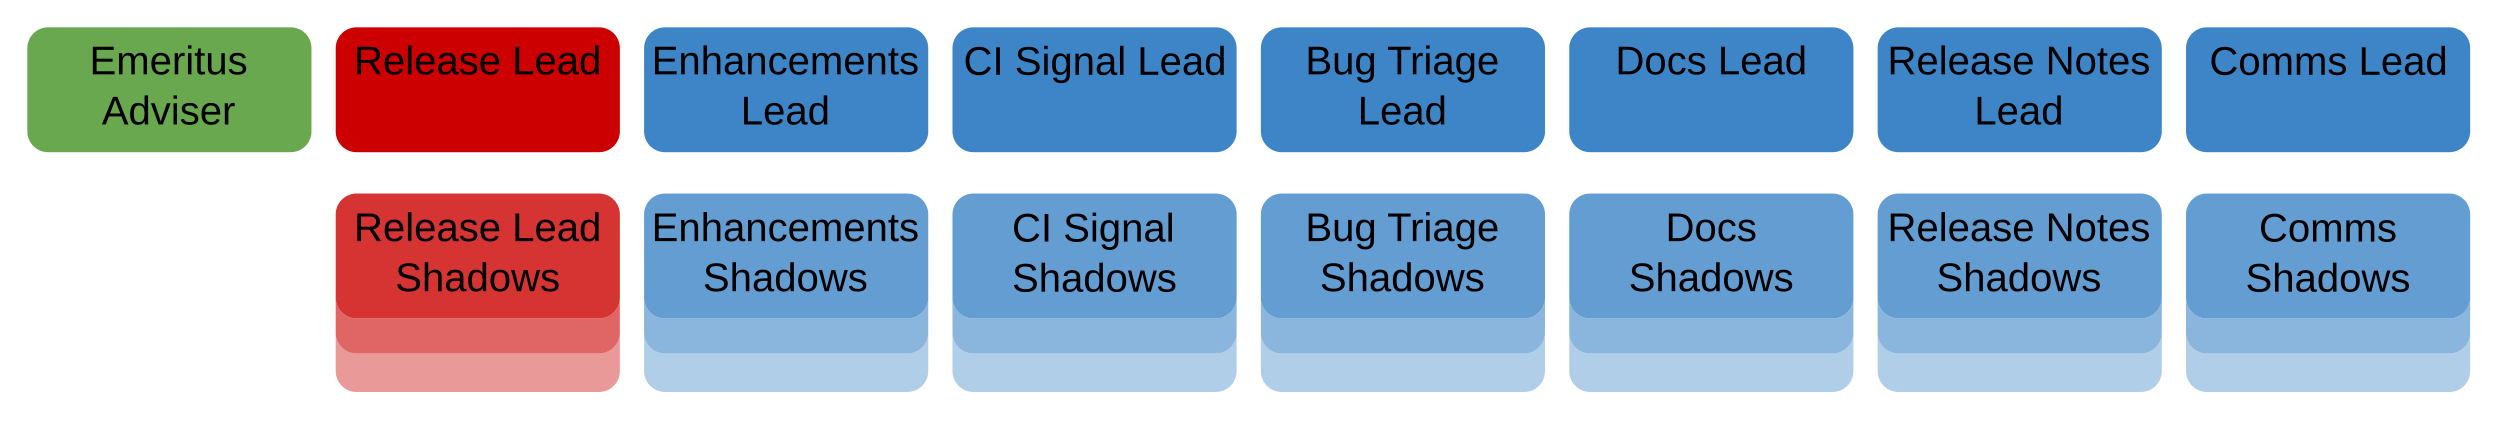
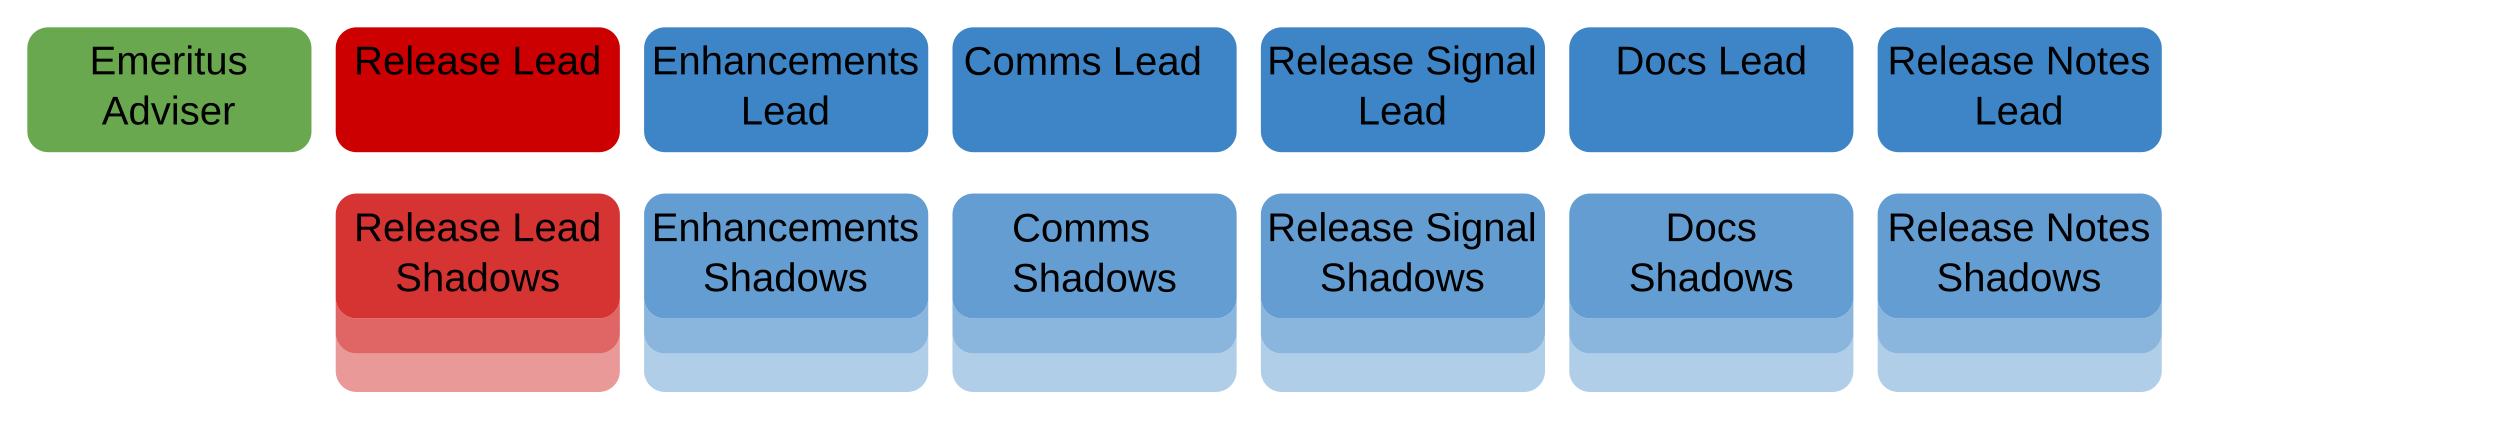
- <svg xmlns="http://www.w3.org/2000/svg" width="100%" height="100%" viewBox="0 0 915 154" version="1.1" xml:space="preserve" style="fill-rule:evenodd;clip-rule:evenodd;stroke-linejoin:round;stroke-miterlimit:2;">
+ <svg xmlns="http://www.w3.org/2000/svg" width="100%" height="100%" viewBox="0 0 915 154" version="1.1" style="fill-rule:evenodd;clip-rule:evenodd;stroke-linejoin:round;stroke-miterlimit:2;">
  <g id="layer3" transform="matrix(1,0,0,1,-28.4387,-187.296)">
    <g id="Shadows">
      <g id="shadowN" transform="matrix(1,0,0,1,28.4387,187.296)">
        <path d="M122.868,108.924C122.868,113.13 126.278,116.541 130.485,116.541L219.251,116.541C223.458,116.541 226.868,113.13 226.868,108.924L226.868,121.75C226.868,125.957 223.458,129.367 219.251,129.367L130.485,129.367C126.278,129.367 122.868,125.957 122.868,121.75L122.868,108.924Z" style="fill:rgb(204,0,0);fill-opacity:0.6;" />
      </g>
      <g id="shadow2" transform="matrix(1,0,0,1,28.4387,187.296)">
        <path d="M122.868,121.75C122.868,125.957 126.278,129.367 130.485,129.367L219.251,129.367C223.458,129.367 226.868,125.957 226.868,121.75L226.868,135.845C226.868,140.052 223.458,143.462 219.251,143.462L130.485,143.462C126.278,143.462 122.868,140.052 122.868,135.845L122.868,121.75Z" style="fill:rgb(204,0,0);fill-opacity:0.4;" />
      </g>
      <path id="shadow1" d="M151.307,265.753C151.307,261.546 154.717,258.136 158.924,258.136L247.69,258.136C249.71,258.136 251.647,258.939 253.076,260.367C254.504,261.796 255.307,263.733 255.307,265.753L255.307,296.22C255.307,300.427 251.896,303.837 247.69,303.837L158.924,303.837C154.717,303.837 151.307,300.427 151.307,296.22L151.307,265.753Z" style="fill:rgb(204,0,0);fill-opacity:0.8;" />
    </g>
    <g id="Shadows1" transform="matrix(1,0,0,1,112.87,0)">
      <g id="shadowN1" transform="matrix(1,0,0,1,28.4387,187.296)">
        <path d="M122.868,108.924C122.868,113.13 126.278,116.541 130.485,116.541L219.251,116.541C223.458,116.541 226.868,113.13 226.868,108.924L226.868,121.75C226.868,125.957 223.458,129.367 219.251,129.367L130.485,129.367C126.278,129.367 122.868,125.957 122.868,121.75L122.868,108.924Z" style="fill:rgb(61,133,198);fill-opacity:0.6;" />
      </g>
      <g id="shadow21" transform="matrix(1,0,0,1,28.4387,187.296)">
        <path d="M122.868,121.75C122.868,125.957 126.278,129.367 130.485,129.367L219.251,129.367C223.458,129.367 226.868,125.957 226.868,121.75L226.868,135.845C226.868,140.052 223.458,143.462 219.251,143.462L130.485,143.462C126.278,143.462 122.868,140.052 122.868,135.845L122.868,121.75Z" style="fill:rgb(61,133,198);fill-opacity:0.4;" />
      </g>
      <path id="shadow11" d="M151.307,265.753C151.307,261.546 154.717,258.136 158.924,258.136L247.69,258.136C249.71,258.136 251.647,258.939 253.076,260.367C254.504,261.796 255.307,263.733 255.307,265.753L255.307,296.22C255.307,300.427 251.896,303.837 247.69,303.837L158.924,303.837C154.717,303.837 151.307,300.427 151.307,296.22L151.307,265.753Z" style="fill:rgb(61,133,198);fill-opacity:0.8;" />
    </g>
    <g id="Shadows2" transform="matrix(1,0,0,1,225.74,0)">
      <g id="shadowN2" transform="matrix(1,0,0,1,28.4387,187.296)">
        <path d="M122.868,108.924C122.868,113.13 126.278,116.541 130.485,116.541L219.251,116.541C223.458,116.541 226.868,113.13 226.868,108.924L226.868,121.75C226.868,125.957 223.458,129.367 219.251,129.367L130.485,129.367C126.278,129.367 122.868,125.957 122.868,121.75L122.868,108.924Z" style="fill:rgb(61,133,198);fill-opacity:0.6;" />
      </g>
      <g id="shadow22" transform="matrix(1,0,0,1,28.4387,187.296)">
        <path d="M122.868,121.75C122.868,125.957 126.278,129.367 130.485,129.367L219.251,129.367C223.458,129.367 226.868,125.957 226.868,121.75L226.868,135.845C226.868,140.052 223.458,143.462 219.251,143.462L130.485,143.462C126.278,143.462 122.868,140.052 122.868,135.845L122.868,121.75Z" style="fill:rgb(61,133,198);fill-opacity:0.4;" />
      </g>
      <path id="shadow12" d="M151.307,265.753C151.307,261.546 154.717,258.136 158.924,258.136L247.69,258.136C249.71,258.136 251.647,258.939 253.076,260.367C254.504,261.796 255.307,263.733 255.307,265.753L255.307,296.22C255.307,300.427 251.896,303.837 247.69,303.837L158.924,303.837C154.717,303.837 151.307,300.427 151.307,296.22L151.307,265.753Z" style="fill:rgb(61,133,198);fill-opacity:0.8;" />
    </g>
    <g id="Shadows3" transform="matrix(1,0,0,1,338.609,0)">
      <g id="shadowN3" transform="matrix(1,0,0,1,28.4387,187.296)">
        <path d="M122.868,108.924C122.868,113.13 126.278,116.541 130.485,116.541L219.251,116.541C223.458,116.541 226.868,113.13 226.868,108.924L226.868,121.75C226.868,125.957 223.458,129.367 219.251,129.367L130.485,129.367C126.278,129.367 122.868,125.957 122.868,121.75L122.868,108.924Z" style="fill:rgb(61,133,198);fill-opacity:0.6;" />
      </g>
      <g id="shadow23" transform="matrix(1,0,0,1,28.4387,187.296)">
        <path d="M122.868,121.75C122.868,125.957 126.278,129.367 130.485,129.367L219.251,129.367C223.458,129.367 226.868,125.957 226.868,121.75L226.868,135.845C226.868,140.052 223.458,143.462 219.251,143.462L130.485,143.462C126.278,143.462 122.868,140.052 122.868,135.845L122.868,121.75Z" style="fill:rgb(61,133,198);fill-opacity:0.4;" />
      </g>
      <path id="shadow13" d="M151.307,265.753C151.307,261.546 154.717,258.136 158.924,258.136L247.69,258.136C249.71,258.136 251.647,258.939 253.076,260.367C254.504,261.796 255.307,263.733 255.307,265.753L255.307,296.22C255.307,300.427 251.896,303.837 247.69,303.837L158.924,303.837C154.717,303.837 151.307,300.427 151.307,296.22L151.307,265.753Z" style="fill:rgb(61,133,198);fill-opacity:0.8;" />
    </g>
    <g id="Shadows4" transform="matrix(1,0,0,1,451.478,0)">
      <g id="shadowN4" transform="matrix(1,0,0,1,28.4387,187.296)">
        <path d="M122.868,108.924C122.868,113.13 126.278,116.541 130.485,116.541L219.251,116.541C223.458,116.541 226.868,113.13 226.868,108.924L226.868,121.75C226.868,125.957 223.458,129.367 219.251,129.367L130.485,129.367C126.278,129.367 122.868,125.957 122.868,121.75L122.868,108.924Z" style="fill:rgb(61,133,198);fill-opacity:0.6;" />
      </g>
      <g id="shadow24" transform="matrix(1,0,0,1,28.4387,187.296)">
        <path d="M122.868,121.75C122.868,125.957 126.278,129.367 130.485,129.367L219.251,129.367C223.458,129.367 226.868,125.957 226.868,121.75L226.868,135.845C226.868,140.052 223.458,143.462 219.251,143.462L130.485,143.462C126.278,143.462 122.868,140.052 122.868,135.845L122.868,121.75Z" style="fill:rgb(61,133,198);fill-opacity:0.4;" />
      </g>
      <path id="shadow14" d="M151.307,265.753C151.307,261.546 154.717,258.136 158.924,258.136L247.69,258.136C249.71,258.136 251.647,258.939 253.076,260.367C254.504,261.796 255.307,263.733 255.307,265.753L255.307,296.22C255.307,300.427 251.896,303.837 247.69,303.837L158.924,303.837C154.717,303.837 151.307,300.427 151.307,296.22L151.307,265.753Z" style="fill:rgb(61,133,198);fill-opacity:0.8;" />
    </g>
    <g id="Shadows5" transform="matrix(1,0,0,1,564.347,0)">
      <g id="shadowN5" transform="matrix(1,0,0,1,28.4387,187.296)">
        <path d="M122.868,108.924C122.868,113.13 126.278,116.541 130.485,116.541L219.251,116.541C223.458,116.541 226.868,113.13 226.868,108.924L226.868,121.75C226.868,125.957 223.458,129.367 219.251,129.367L130.485,129.367C126.278,129.367 122.868,125.957 122.868,121.75L122.868,108.924Z" style="fill:rgb(61,133,198);fill-opacity:0.6;" />
      </g>
      <g id="shadow25" transform="matrix(1,0,0,1,28.4387,187.296)">
        <path d="M122.868,121.75C122.868,125.957 126.278,129.367 130.485,129.367L219.251,129.367C223.458,129.367 226.868,125.957 226.868,121.75L226.868,135.845C226.868,140.052 223.458,143.462 219.251,143.462L130.485,143.462C126.278,143.462 122.868,140.052 122.868,135.845L122.868,121.75Z" style="fill:rgb(61,133,198);fill-opacity:0.4;" />
      </g>
      <path id="shadow15" d="M151.307,265.753C151.307,261.546 154.717,258.136 158.924,258.136L247.69,258.136C249.71,258.136 251.647,258.939 253.076,260.367C254.504,261.796 255.307,263.733 255.307,265.753L255.307,296.22C255.307,300.427 251.896,303.837 247.69,303.837L158.924,303.837C154.717,303.837 151.307,300.427 151.307,296.22L151.307,265.753Z" style="fill:rgb(61,133,198);fill-opacity:0.8;" />
    </g>
-     <g id="Shadows6" transform="matrix(1,0,0,1,677.216,0)">
-       <g id="shadowN6" transform="matrix(1,0,0,1,28.4387,187.296)">
-         <path d="M122.868,108.924C122.868,113.13 126.278,116.541 130.485,116.541L219.251,116.541C223.458,116.541 226.868,113.13 226.868,108.924L226.868,121.75C226.868,125.957 223.458,129.367 219.251,129.367L130.485,129.367C126.278,129.367 122.868,125.957 122.868,121.75L122.868,108.924Z" style="fill:rgb(61,133,198);fill-opacity:0.6;" />
-       </g>
-       <g id="shadow26" transform="matrix(1,0,0,1,28.4387,187.296)">
-         <path d="M122.868,121.75C122.868,125.957 126.278,129.367 130.485,129.367L219.251,129.367C223.458,129.367 226.868,125.957 226.868,121.75L226.868,135.845C226.868,140.052 223.458,143.462 219.251,143.462L130.485,143.462C126.278,143.462 122.868,140.052 122.868,135.845L122.868,121.75Z" style="fill:rgb(61,133,198);fill-opacity:0.4;" />
-       </g>
-       <path id="shadow16" d="M151.307,265.753C151.307,261.546 154.717,258.136 158.924,258.136L247.69,258.136C249.71,258.136 251.647,258.939 253.076,260.367C254.504,261.796 255.307,263.733 255.307,265.753L255.307,296.22C255.307,300.427 251.896,303.837 247.69,303.837L158.924,303.837C154.717,303.837 151.307,300.427 151.307,296.22L151.307,265.753Z" style="fill:rgb(61,133,198);fill-opacity:0.8;" />
-     </g>
    <path id="path71" d="M264.177,204.913C264.177,200.706 267.587,197.296 271.794,197.296L360.56,197.296C362.58,197.296 364.518,198.099 365.946,199.527C367.374,200.956 368.177,202.893 368.177,204.913L368.177,235.38C368.177,239.587 364.767,242.997 360.56,242.997L271.794,242.997C267.587,242.997 264.177,239.587 264.177,235.38L264.177,204.913Z" style="fill:rgb(61,133,198);" />
    <path id="path79" d="M151.307,204.913C151.307,200.706 154.717,197.296 158.924,197.296L247.69,197.296C249.71,197.296 251.647,198.099 253.076,199.527C254.504,200.956 255.307,202.893 255.307,204.913L255.307,235.38C255.307,239.587 251.896,242.997 247.69,242.997L158.924,242.997C154.717,242.997 151.307,239.587 151.307,235.38L151.307,204.913Z" style="fill:rgb(204,0,0);" />
    <g id="path93" transform="matrix(1,0,0,1,-5e-06,0)">
      <path d="M377.047,204.913C377.047,200.706 380.457,197.296 384.664,197.296L473.43,197.296C475.45,197.296 477.387,198.099 478.816,199.527C480.244,200.956 481.047,202.893 481.047,204.913L481.047,235.38C481.047,239.587 477.636,242.997 473.43,242.997L384.664,242.997C380.457,242.997 377.047,239.587 377.047,235.38L377.047,204.913Z" style="fill:rgb(61,133,198);" />
    </g>
    <g id="path99" transform="matrix(1,0,0,1,5e-06,0)">
      <path d="M489.916,204.913C489.916,200.706 493.326,197.296 497.533,197.296L586.299,197.296C588.319,197.296 590.256,198.099 591.685,199.527C593.113,200.956 593.916,202.893 593.916,204.913L593.916,235.38C593.916,239.587 590.505,242.997 586.299,242.997L497.533,242.997C493.326,242.997 489.916,239.587 489.916,235.38L489.916,204.913Z" style="fill:rgb(61,133,198);" />
    </g>
    <path id="path107" d="M602.785,204.913C602.785,200.706 606.195,197.296 610.402,197.296L699.168,197.296C701.188,197.296 703.125,198.099 704.554,199.527C705.982,200.956 706.785,202.893 706.785,204.913L706.785,235.38C706.785,239.587 703.375,242.997 699.168,242.997L610.402,242.997C606.195,242.997 602.785,239.587 602.785,235.38L602.785,204.913Z" style="fill:rgb(61,133,198);" />
    <path id="path113" d="M715.654,204.913C715.654,200.706 719.064,197.296 723.271,197.296L812.037,197.296C814.057,197.296 815.994,198.099 817.423,199.527C818.851,200.956 819.654,202.893 819.654,204.913L819.654,235.38C819.654,239.587 816.244,242.997 812.037,242.997L723.271,242.997C719.064,242.997 715.654,239.587 715.654,235.38L715.654,204.913Z" style="fill:rgb(61,133,198);" />
-     <path id="path121" d="M828.523,204.913C828.523,200.706 831.933,197.296 836.14,197.296L924.906,197.296C926.926,197.296 928.863,198.099 930.292,199.527C931.72,200.956 932.523,202.893 932.523,204.913L932.523,235.38C932.523,239.587 929.113,242.997 924.906,242.997L836.14,242.997C831.933,242.997 828.523,239.587 828.523,235.38L828.523,204.913Z" style="fill:rgb(61,133,198);" />
    <path id="path173" d="M38.439,204.913C38.439,200.706 41.849,197.296 46.056,197.296L134.822,197.296C136.842,197.296 138.779,198.099 140.208,199.527C141.636,200.956 142.439,202.893 142.439,204.913L142.439,235.38C142.439,239.587 139.028,242.997 134.822,242.997L46.056,242.997C41.849,242.997 38.439,239.587 38.439,235.38L38.439,204.913Z" style="fill:rgb(106,168,79);" />
    <g>
      <g id="text205" transform="matrix(1,0,0,1,4.13823,-6.12879)">
        <g transform="matrix(1,0,0,1,86.0032,220.635)">
-           <text x="-28.932px" y="0px" style="font-family:'ArialMT', 'Arial', sans-serif;font-size:14.667px;">Emeritus</text>
+           <text x="-28.932px" y="0px" style="font-family: ArialMT, Arial, sans-serif; font-size: 14.667px; white-space: pre;">Emeritus</text>
        </g>
        <g transform="matrix(1,0,0,1,86.0032,238.969)">
-           <text x="-24.453px" y="0px" style="font-family:'ArialMT', 'Arial', sans-serif;font-size:14.667px;">Adviser</text>
+           <text x="-24.453px" y="0px" style="font-family: ArialMT, Arial, sans-serif; font-size: 14.667px; white-space: pre;">Adviser</text>
        </g>
      </g>
      <g transform="matrix(1,0,0,1,203.26,214.506)">
        <g id="text205-2">
-           <text x="-45.257px" y="0px" style="font-family:'ArialMT', 'Arial', sans-serif;font-size:14.667px;">Release Lead</text>
+           <text x="-45.257px" y="0px" style="font-family: ArialMT, Arial, sans-serif; font-size: 14.667px; white-space: pre;">Release Lead</text>
        </g>
      </g>
      <g id="text205-2-1" transform="matrix(1,0,0,1,88.4678,54.9094)">
        <g transform="matrix(1,0,0,1,114.792,220.635)">
-           <text x="-45.257px" y="0px" style="font-family:'ArialMT', 'Arial', sans-serif;font-size:14.667px;">Release Lead</text>
+           <text x="-45.257px" y="0px" style="font-family: ArialMT, Arial, sans-serif; font-size: 14.667px; white-space: pre;">Release Lead</text>
        </g>
        <g transform="matrix(1,0,0,1,114.792,238.969)">
-           <text x="-30.168px" y="0px" style="font-family:'ArialMT', 'Arial', sans-serif;font-size:14.667px;">Shadows</text>
+           <text x="-30.168px" y="0px" style="font-family: ArialMT, Arial, sans-serif; font-size: 14.667px; white-space: pre;">Shadows</text>
        </g>
      </g>
      <g id="text205-2-5" transform="matrix(1,0,0,1,201.088,-6.12879)">
        <g transform="matrix(1,0,0,1,114.792,220.635)">
-           <text x="-48.92px" y="0px" style="font-family:'ArialMT', 'Arial', sans-serif;font-size:14.667px;">Enhancements</text>
+           <text x="-48.92px" y="0px" style="font-family: ArialMT, Arial, sans-serif; font-size: 14.667px; white-space: pre;">Enhancements</text>
        </g>
        <g transform="matrix(1,0,0,1,114.792,238.969)">
-           <text x="-16.314px" y="0px" style="font-family:'ArialMT', 'Arial', sans-serif;font-size:14.667px;">Lead</text>
+           <text x="-16.314px" y="0px" style="font-family: ArialMT, Arial, sans-serif; font-size: 14.667px; white-space: pre;">Lead</text>
        </g>
      </g>
      <g id="text205-2-5-4" transform="matrix(1,0,0,1,201.088,54.9094)">
        <g transform="matrix(1,0,0,1,114.792,220.635)">
-           <text x="-48.92px" y="0px" style="font-family:'ArialMT', 'Arial', sans-serif;font-size:14.667px;">Enhancements</text>
+           <text x="-48.92px" y="0px" style="font-family: ArialMT, Arial, sans-serif; font-size: 14.667px; white-space: pre;">Enhancements</text>
        </g>
        <g transform="matrix(1,0,0,1,114.792,238.969)">
-           <text x="-30.168px" y="0px" style="font-family:'ArialMT', 'Arial', sans-serif;font-size:14.667px;">Shadows</text>
+           <text x="-30.168px" y="0px" style="font-family: ArialMT, Arial, sans-serif; font-size: 14.667px; white-space: pre;">Shadows</text>
        </g>
      </g>
      <g transform="matrix(1,0,0,1,381.104,214.685)">
        <g id="text205-2-5-8">
-           <text x="0px" y="0px" style="font-family:'ArialMT', 'Arial', sans-serif;font-size:14.667px;">CI Signal Lead</text>
+           <text x="0px" y="0px" style="font-family: ArialMT, Arial, sans-serif; font-size: 14.667px; white-space: pre;">Comms Lead</text>
        </g>
      </g>
      <g id="text205-2-5-8-3" transform="matrix(1,0,0,1,284.04,55.0885)">
        <g transform="matrix(1,0,0,1,114.792,220.635)">
-           <text x="0px" y="0px" style="font-family:'ArialMT', 'Arial', sans-serif;font-size:14.667px;">CI Signal</text>
+           <text x="0px" y="0px" style="font-family: ArialMT, Arial, sans-serif; font-size: 14.667px; white-space: pre;">Comms</text>
        </g>
        <g transform="matrix(1,0,0,1,114.792,238.969)">
-           <text x="0px" y="0px" style="font-family:'ArialMT', 'Arial', sans-serif;font-size:14.667px;">Shadows</text>
+           <text x="0px" y="0px" style="font-family: ArialMT, Arial, sans-serif; font-size: 14.667px; white-space: pre;">Shadows</text>
        </g>
      </g>
      <g id="text205-2-5-8-2" transform="matrix(1,0,0,1,391.921,-6.12879)">
        <g transform="matrix(1,0,0,1,149.762,220.635)">
-           <text x="-35.467px" y="0px" style="font-family:'ArialMT', 'Arial', sans-serif;font-size:14.667px;">Bug <tspan x="-5.561px 2.854px 7.738px " y="0px 0px 0px ">Tri</tspan>age</text>
+           <text x="-49.467px" y="0px" style="font-family: ArialMT, Arial, sans-serif; font-size: 14.667px; white-space: pre;">Release Signal</text>
        </g>
        <g transform="matrix(1,0,0,1,149.762,238.969)">
-           <text x="-16.314px" y="0px" style="font-family:'ArialMT', 'Arial', sans-serif;font-size:14.667px;">Lead</text>
+           <text x="-16.314px" y="0px" style="font-family: ArialMT, Arial, sans-serif; font-size: 14.667px; white-space: pre;">Lead</text>
        </g>
      </g>
      <g id="text205-2-5-8-2-3" transform="matrix(1,0,0,1,391.921,54.9094)">
        <g transform="matrix(1,0,0,1,149.762,220.635)">
-           <text x="-35.467px" y="0px" style="font-family:'ArialMT', 'Arial', sans-serif;font-size:14.667px;">Bug <tspan x="-5.561px 2.854px 7.738px " y="0px 0px 0px ">Tri</tspan>age</text>
+           <text x="-49.467px" y="0px" style="font-family: ArialMT, Arial, sans-serif; font-size: 14.667px; white-space: pre;">Release Signal</text>
        </g>
        <g transform="matrix(1,0,0,1,149.762,238.969)">
-           <text x="-30.168px" y="0px" style="font-family:'ArialMT', 'Arial', sans-serif;font-size:14.667px;">Shadows</text>
+           <text x="-30.168px" y="0px" style="font-family: ArialMT, Arial, sans-serif; font-size: 14.667px; white-space: pre;">Shadows</text>
        </g>
      </g>
      <g transform="matrix(1,0,0,1,654.749,214.506)">
        <g id="text205-2-5-8-2-2">
-           <text x="-35.059px" y="0px" style="font-family:'ArialMT', 'Arial', sans-serif;font-size:14.667px;">Docs Lead</text>
+           <text x="-35.059px" y="0px" style="font-family: ArialMT, Arial, sans-serif; font-size: 14.667px; white-space: pre;">Docs Lead</text>
        </g>
      </g>
      <g id="text205-2-5-8-2-2-5" transform="matrix(1,0,0,1,504.976,54.9094)">
        <g transform="matrix(1,0,0,1,149.762,220.635)">
-           <text x="-16.708px" y="0px" style="font-family:'ArialMT', 'Arial', sans-serif;font-size:14.667px;">Docs</text>
+           <text x="-16.708px" y="0px" style="font-family: ArialMT, Arial, sans-serif; font-size: 14.667px; white-space: pre;">Docs</text>
        </g>
        <g transform="matrix(1,0,0,1,149.762,238.969)">
-           <text x="-30.168px" y="0px" style="font-family:'ArialMT', 'Arial', sans-serif;font-size:14.667px;">Shadows</text>
+           <text x="-30.168px" y="0px" style="font-family: ArialMT, Arial, sans-serif; font-size: 14.667px; white-space: pre;">Shadows</text>
        </g>
      </g>
      <g id="text205-2-5-8-2-2-9" transform="matrix(1,0,0,1,570.01,-6.12879)">
        <g transform="matrix(1,0,0,1,197.35,220.635)">
-           <text x="-48.1px" y="0px" style="font-family:'ArialMT', 'Arial', sans-serif;font-size:14.667px;">Release Notes</text>
+           <text x="-48.1px" y="0px" style="font-family: ArialMT, Arial, sans-serif; font-size: 14.667px; white-space: pre;">Release Notes</text>
        </g>
        <g transform="matrix(1,0,0,1,197.35,238.969)">
-           <text x="-16.314px" y="0px" style="font-family:'ArialMT', 'Arial', sans-serif;font-size:14.667px;">Lead</text>
+           <text x="-16.314px" y="0px" style="font-family: ArialMT, Arial, sans-serif; font-size: 14.667px; white-space: pre;">Lead</text>
        </g>
      </g>
      <g id="text205-2-5-8-2-2-9-1" transform="matrix(1,0,0,1,570.01,54.9094)">
        <g transform="matrix(1,0,0,1,197.35,220.635)">
-           <text x="-48.1px" y="0px" style="font-family:'ArialMT', 'Arial', sans-serif;font-size:14.667px;">Release Notes</text>
+           <text x="-48.1px" y="0px" style="font-family: ArialMT, Arial, sans-serif; font-size: 14.667px; white-space: pre;">Release Notes</text>
        </g>
        <g transform="matrix(1,0,0,1,197.35,238.969)">
-           <text x="-30.168px" y="0px" style="font-family:'ArialMT', 'Arial', sans-serif;font-size:14.667px;">Shadows</text>
+           <text x="-30.168px" y="0px" style="font-family: ArialMT, Arial, sans-serif; font-size: 14.667px; white-space: pre;">Shadows</text>
        </g>
      </g>
-       <g transform="matrix(1,0,0,1,880.688,214.685)">
-         <g id="text205-2-5-8-2-2-9-9">
-           <text x="-43.61px" y="0px" style="font-family:'ArialMT', 'Arial', sans-serif;font-size:14.667px;">Comms Lead</text>
-         </g>
-       </g>
-       <g id="text205-2-5-8-2-2-9-9-4" transform="matrix(1,0,0,1,683.127,55.0885)">
-         <g transform="matrix(1,0,0,1,197.35,220.635)">
-           <text x="-25.259px" y="0px" style="font-family:'ArialMT', 'Arial', sans-serif;font-size:14.667px;">Comms</text>
-         </g>
-         <g transform="matrix(1,0,0,1,197.35,238.969)">
-           <text x="-30.168px" y="0px" style="font-family:'ArialMT', 'Arial', sans-serif;font-size:14.667px;">Shadows</text>
-         </g>
-       </g>
+       <g id="text205-2-5-8-2-2-9-9-4" transform="matrix(1,0,0,1,683.127,55.0885)" />
    </g>
  </g>
</svg>
